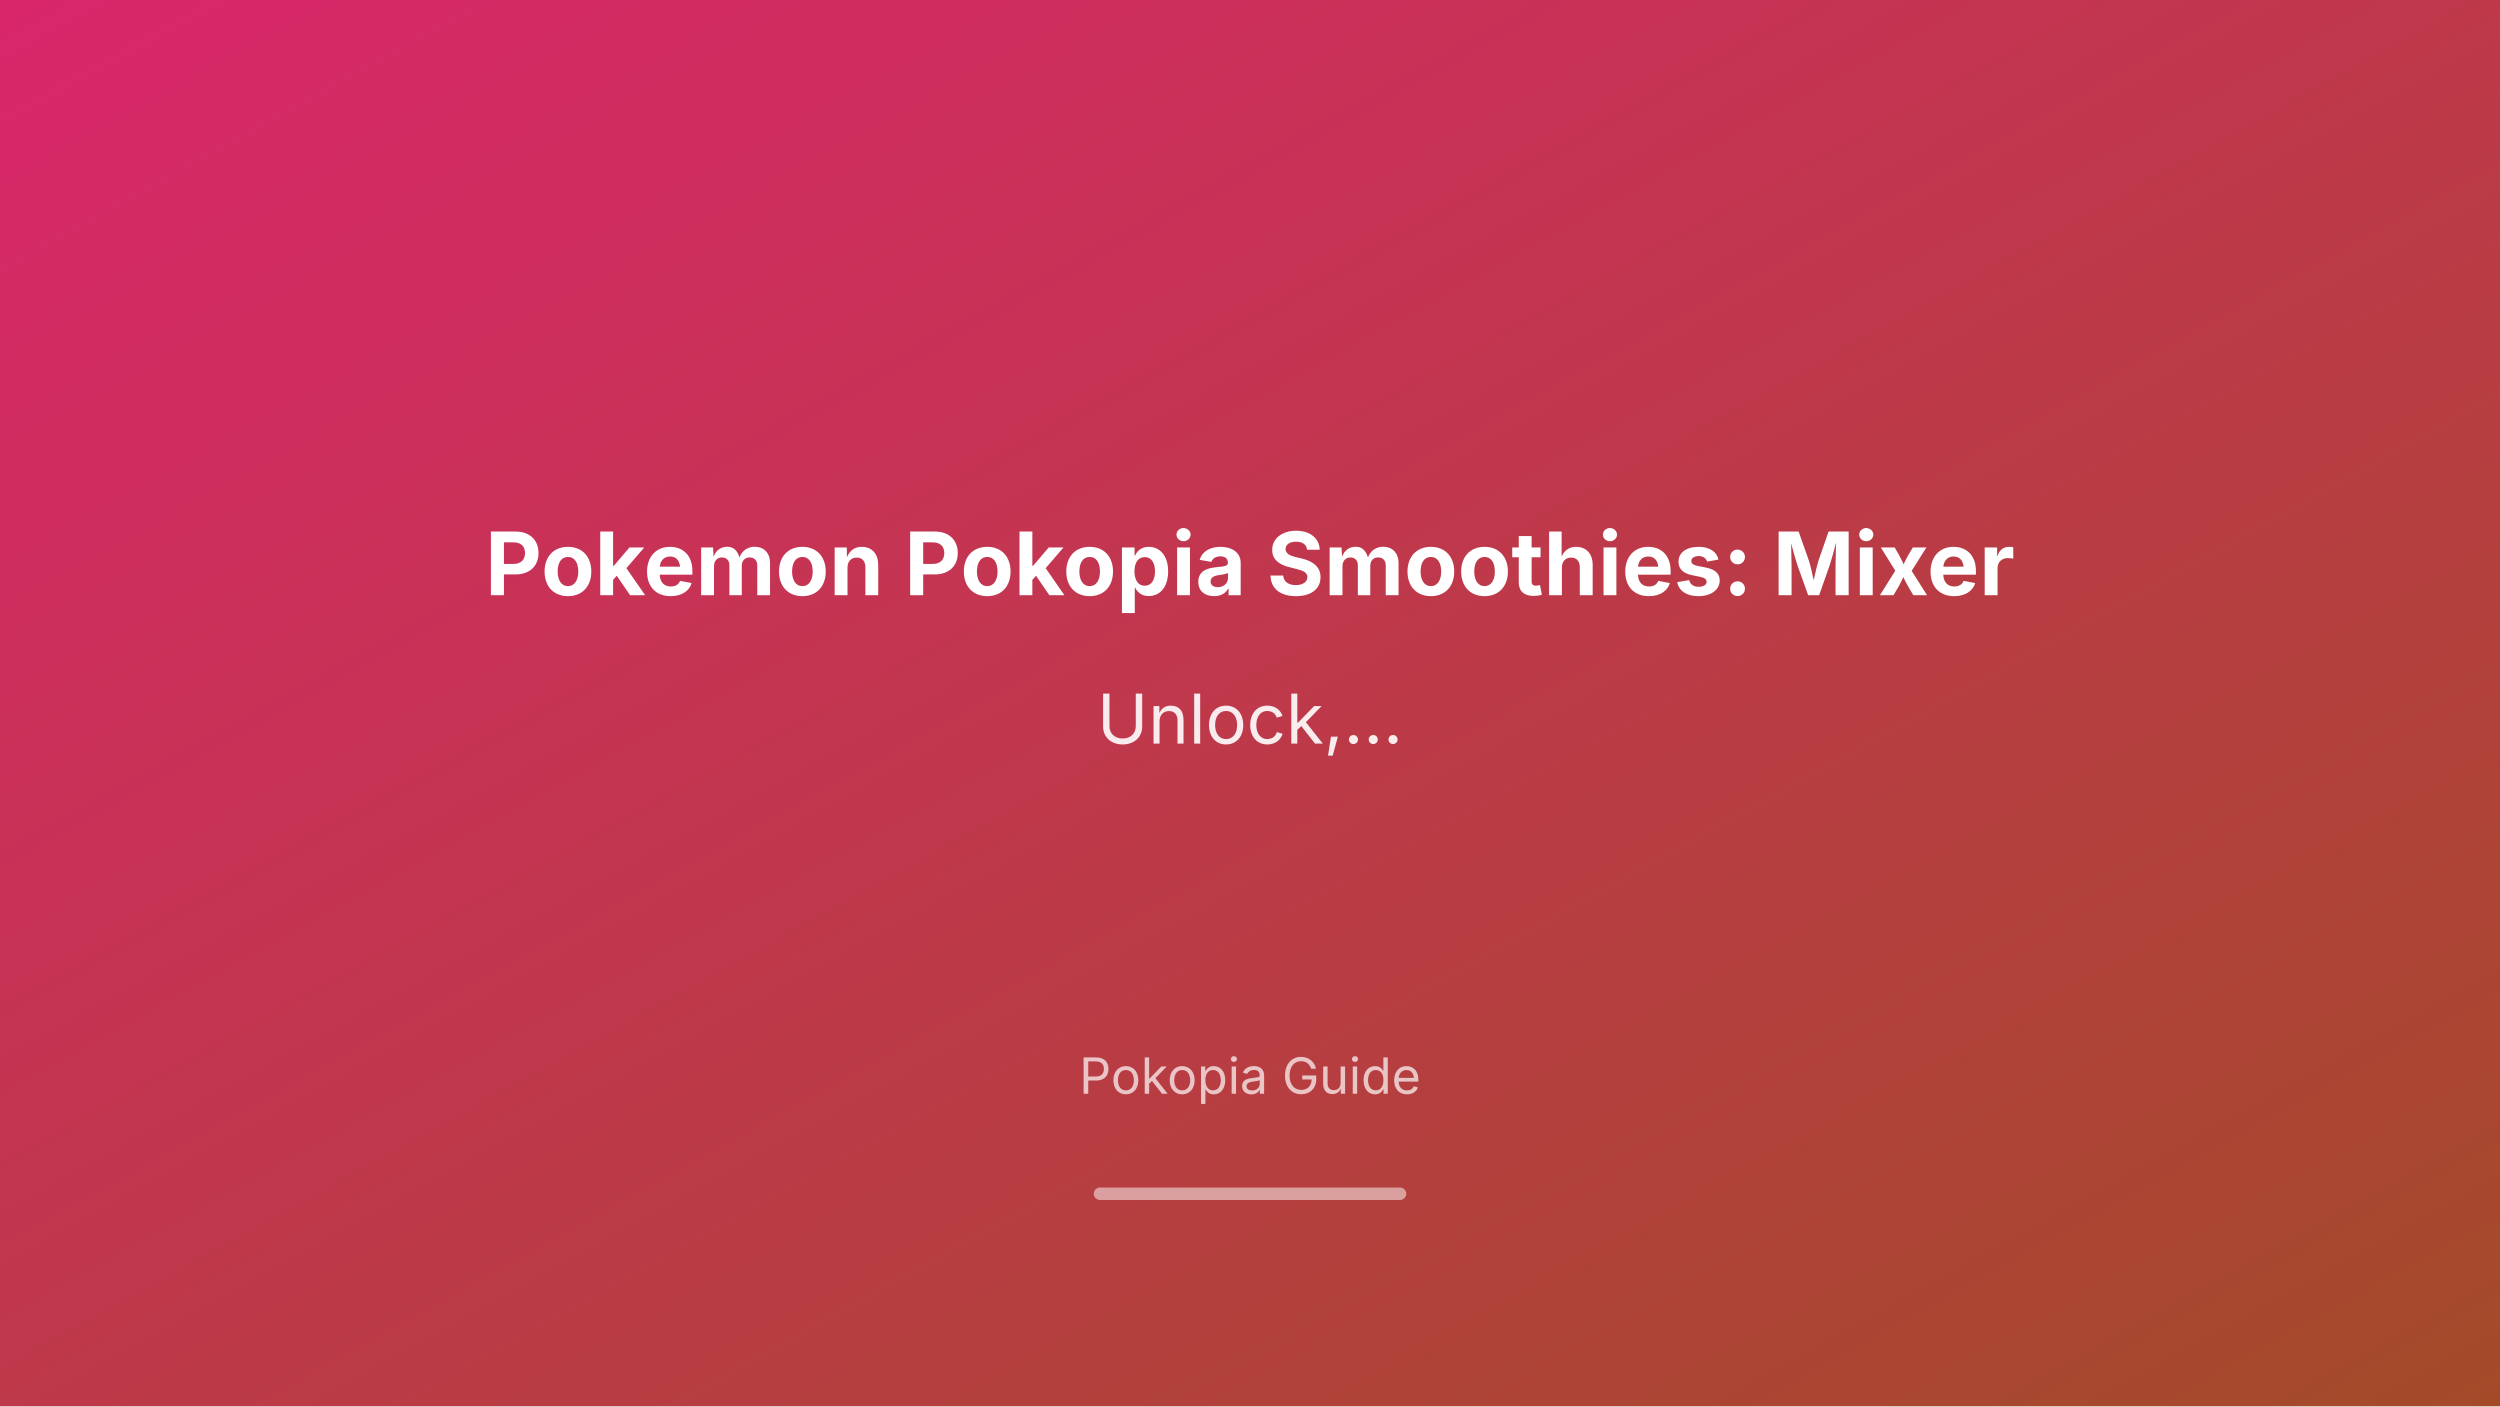
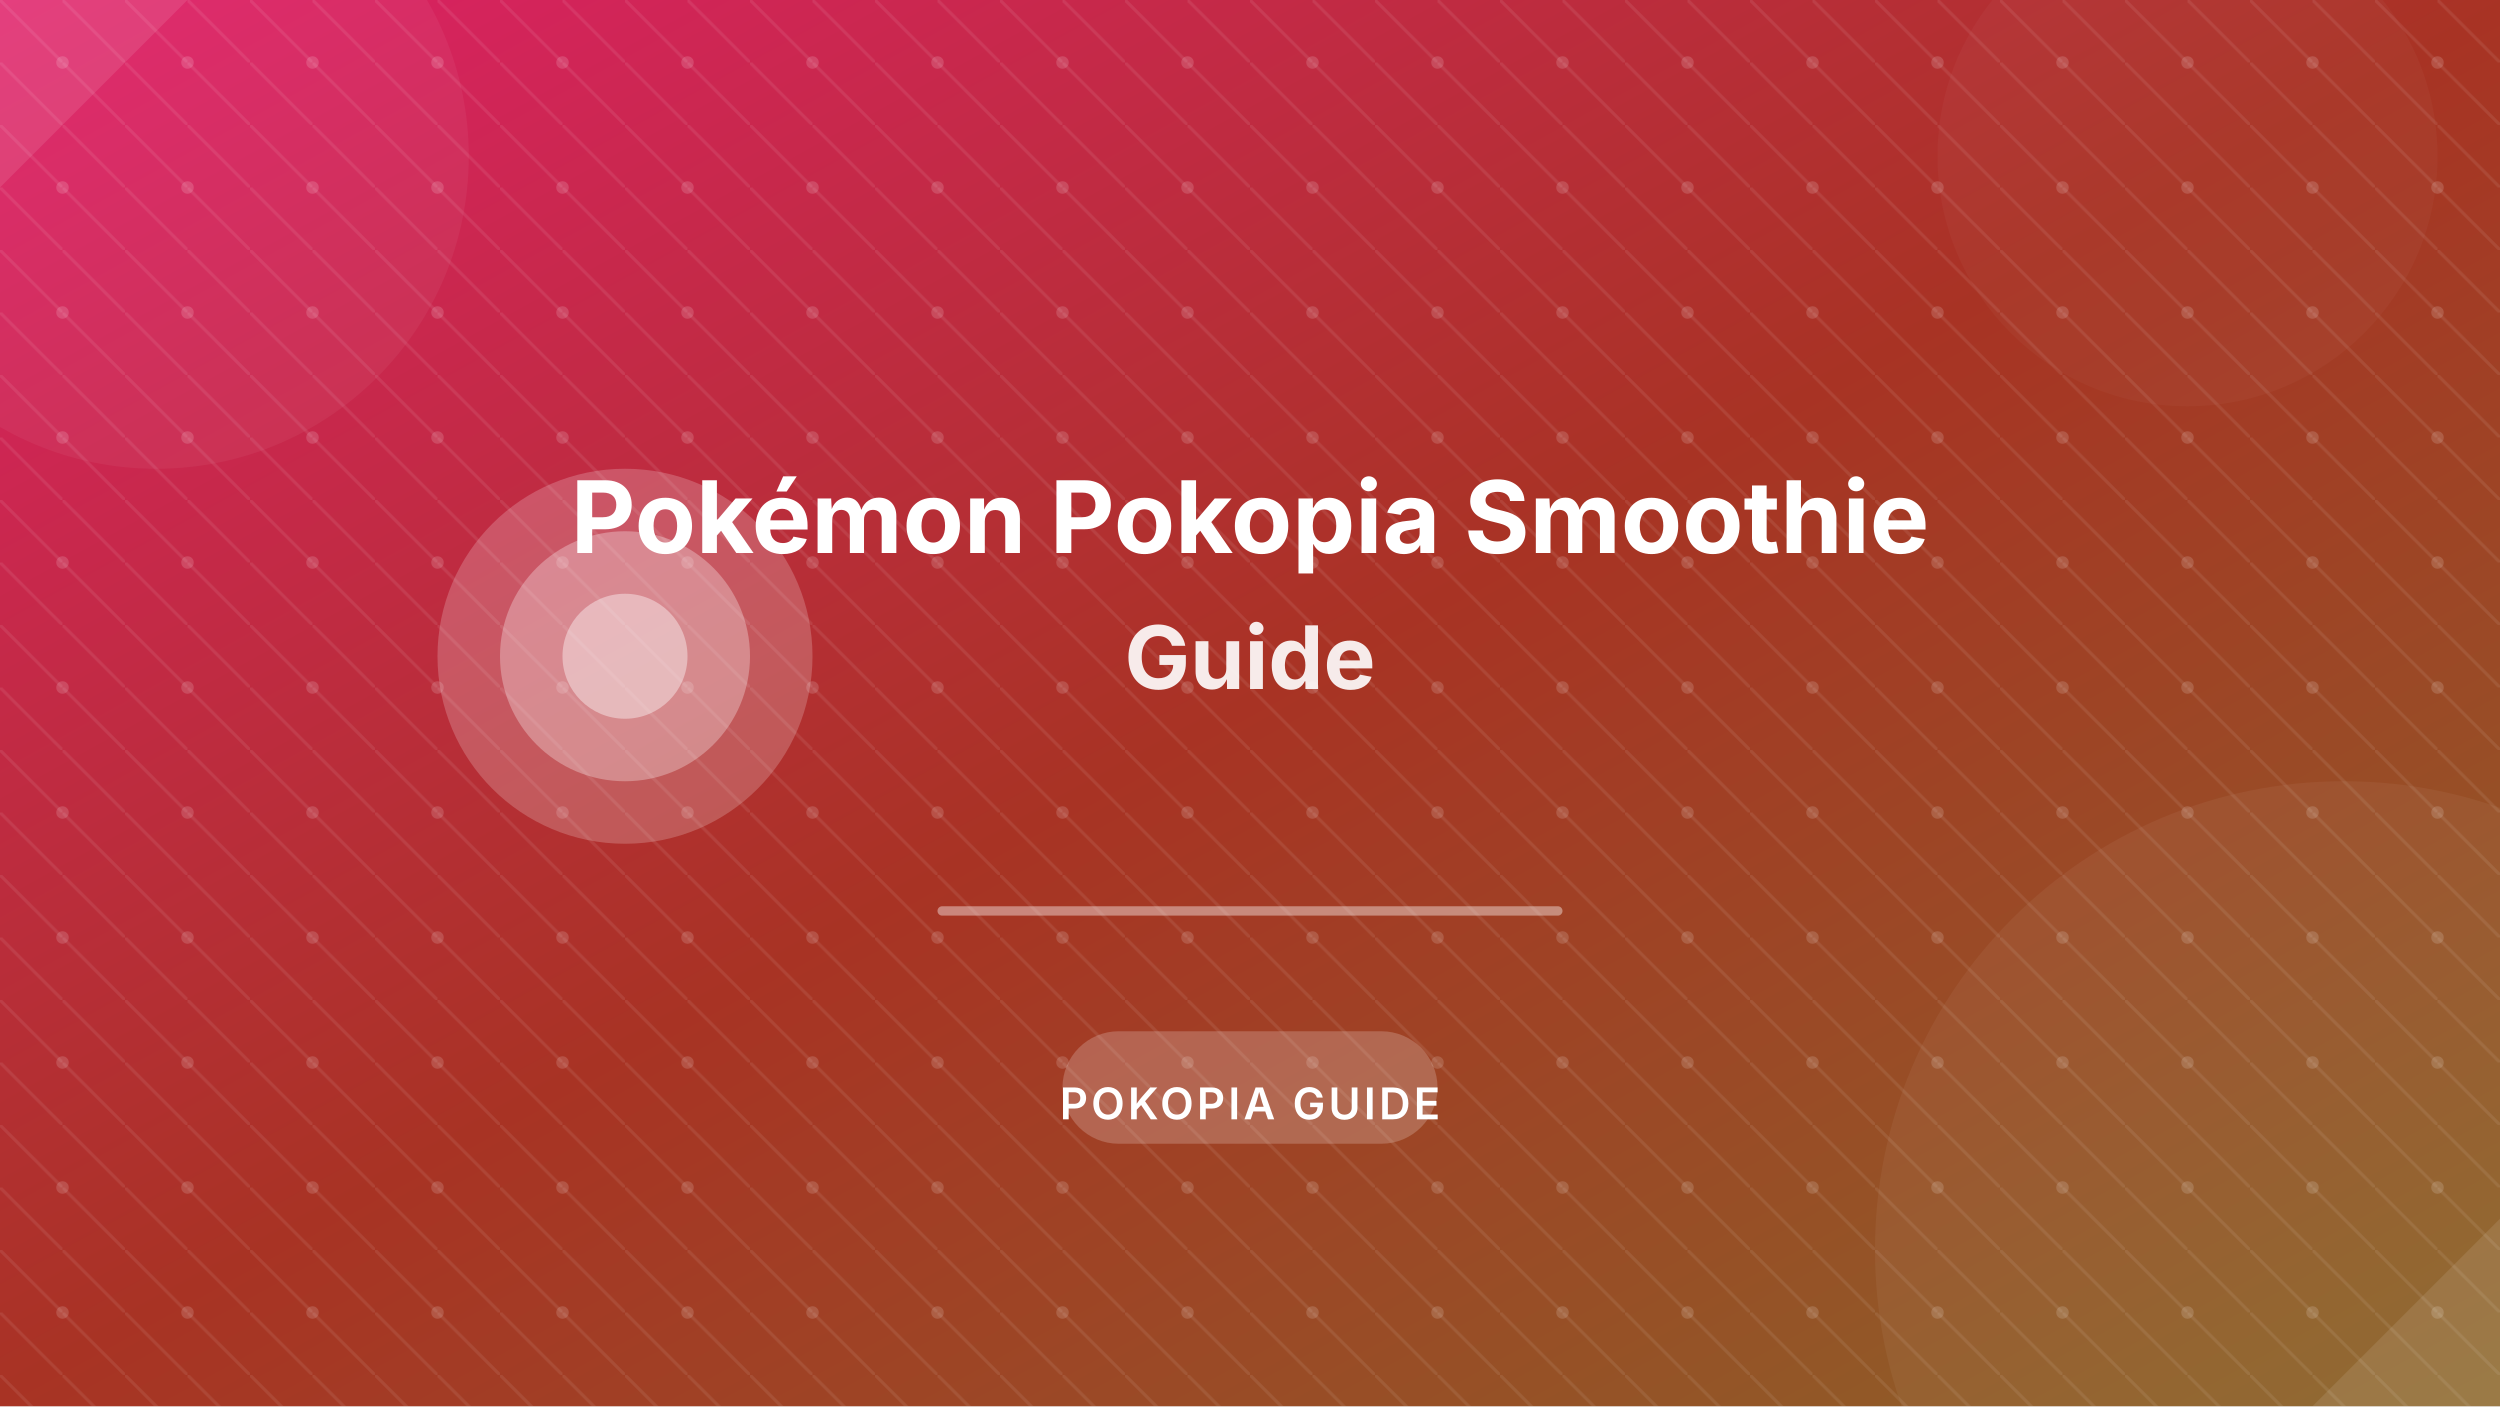
<svg xmlns="http://www.w3.org/2000/svg" width="800" height="450">
  <defs>
    <linearGradient id="bg" x1="0%" y1="0%" x2="100%" y2="100%">
-       <stop offset="0%" style="stop-color:hsl(337,70%,50%);stop-opacity:1" />
-       <stop offset="100%" style="stop-color:hsl(17,60%,40%);stop-opacity:1" />
+       <stop offset="0%" style="stop-color:hsl(337,75%,50%);stop-opacity:1" />
+       <stop offset="50%" style="stop-color:hsl(7,65%,40%);stop-opacity:1" />
+       <stop offset="100%" style="stop-color:hsl(37,55%,35%);stop-opacity:1" />
    </linearGradient>
+     <pattern id="dots" x="0" y="0" width="40" height="40" patternUnits="userSpaceOnUse">
+       <circle cx="20" cy="20" r="2" fill="rgba(255,255,255,0.15)" />
+     </pattern>
+     <pattern id="lines" x="0" y="0" width="20" height="20" patternUnits="userSpaceOnUse">
+       <line x1="0" y1="0" x2="20" y2="20" stroke="rgba(255,255,255,0.08)" stroke-width="1" />
+     </pattern>
  </defs>
  <rect width="800" height="450" fill="url(#bg)" />
-   <text x="400" y="180" font-family="system-ui, -apple-system, sans-serif" font-size="28" font-weight="bold" fill="white" text-anchor="middle" dominant-baseline="middle">
-     Pokemon Pokopia Smoothies: Mixer
+   <rect width="800" height="450" fill="url(#dots)" />
+   <rect width="800" height="450" fill="url(#lines)" />
+   <circle cx="50" cy="50" r="100" fill="rgba(255,255,255,0.05)" />
+   <circle cx="750" cy="400" r="150" fill="rgba(255,255,255,0.05)" />
+   <circle cx="700" cy="50" r="80" fill="rgba(255,255,255,0.03)" />
+   <g transform="translate(0, 30)">
+     <circle cx="200" cy="180" r="60" fill="rgba(255,255,255,0.2)" />
+     <circle cx="200" cy="180" r="40" fill="rgba(255,255,255,0.3)" />
+     <circle cx="200" cy="180" r="20" fill="rgba(255,255,255,0.4)" />
+   </g>
+   <text x="400" y="165" font-family="system-ui, -apple-system, BlinkMacSystemFont, sans-serif" font-size="32" font-weight="bold" fill="white" text-anchor="middle" dominant-baseline="middle" style="text-shadow: 0 2px 8px rgba(0,0,0,0.3)">
+     Pokémon Pokopia Smoothie
  </text>
-   <text x="400" y="230" font-family="system-ui, -apple-system, sans-serif" font-size="22" fill="rgba(255,255,255,0.9)" text-anchor="middle" dominant-baseline="middle">
-     Unlock,...
+   <text x="400" y="210" font-family="system-ui, -apple-system, BlinkMacSystemFont, sans-serif" font-size="28" font-weight="bold" fill="white" text-anchor="middle" dominant-baseline="middle" style="text-shadow: 0 2px 8px rgba(0,0,0,0.3)" opacity="0.9">
+     Guide
  </text>
-   <text x="400" y="350" font-family="system-ui, -apple-system, sans-serif" font-size="16" fill="rgba(255,255,255,0.7)" text-anchor="middle">
-     Pokopia Guide
+   <rect x="300" y="290" width="200" height="3" rx="1.5" fill="rgba(255,255,255,0.4)" />
+   <rect x="340" y="330" width="120" height="36" rx="18" fill="rgba(255,255,255,0.2)" />
+   <text x="400" y="353" font-family="system-ui, -apple-system, sans-serif" font-size="14" font-weight="600" fill="white" text-anchor="middle" dominant-baseline="middle" letter-spacing="1">
+     POKOPIA GUIDE
  </text>
-   <rect x="350" y="380" width="100" height="4" rx="2" fill="rgba(255,255,255,0.5)" />
+   <path d="M0 0 L60 0 L0 60 Z" fill="rgba(255,255,255,0.1)" />
+   <path d="M800 450 L740 450 L800 390 Z" fill="rgba(255,255,255,0.1)" />
</svg>
